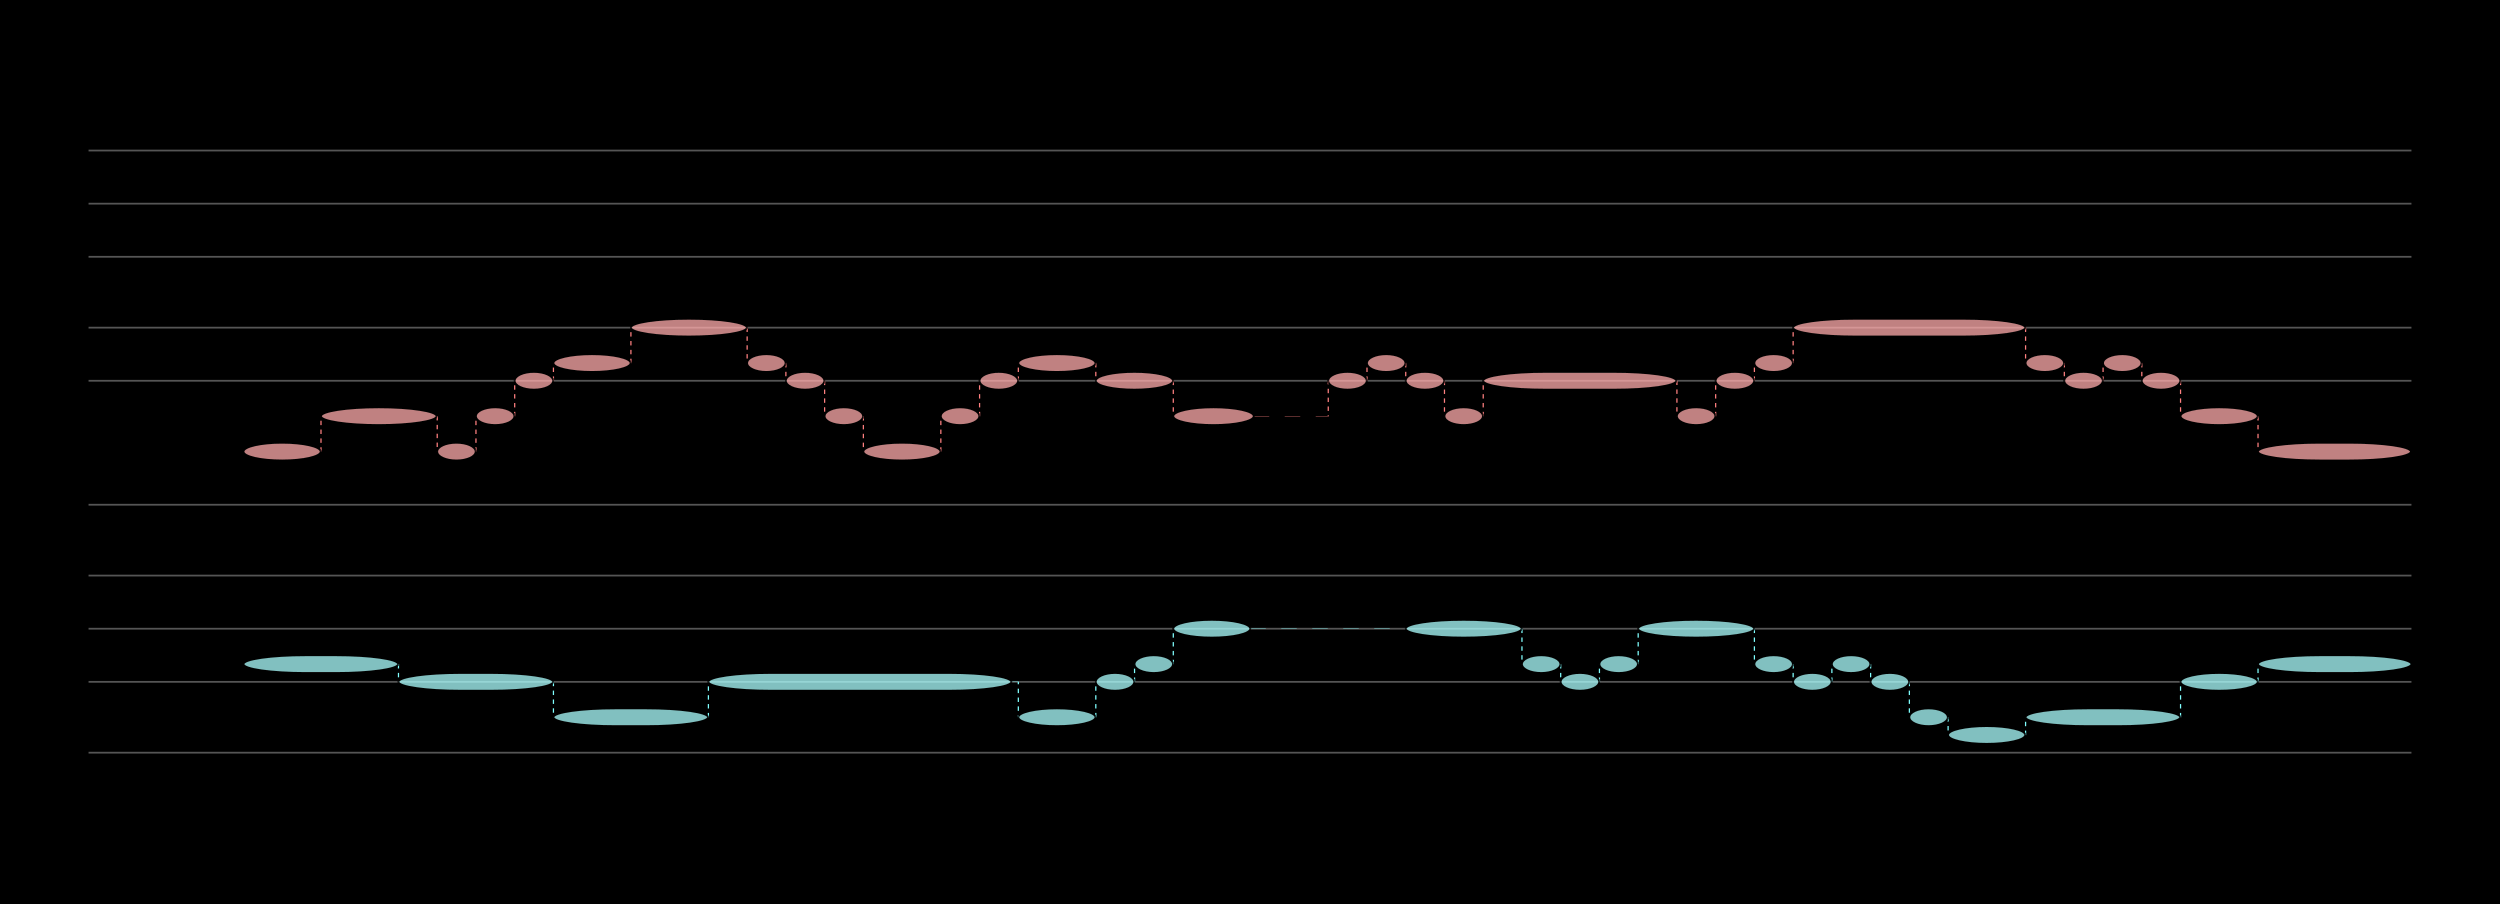
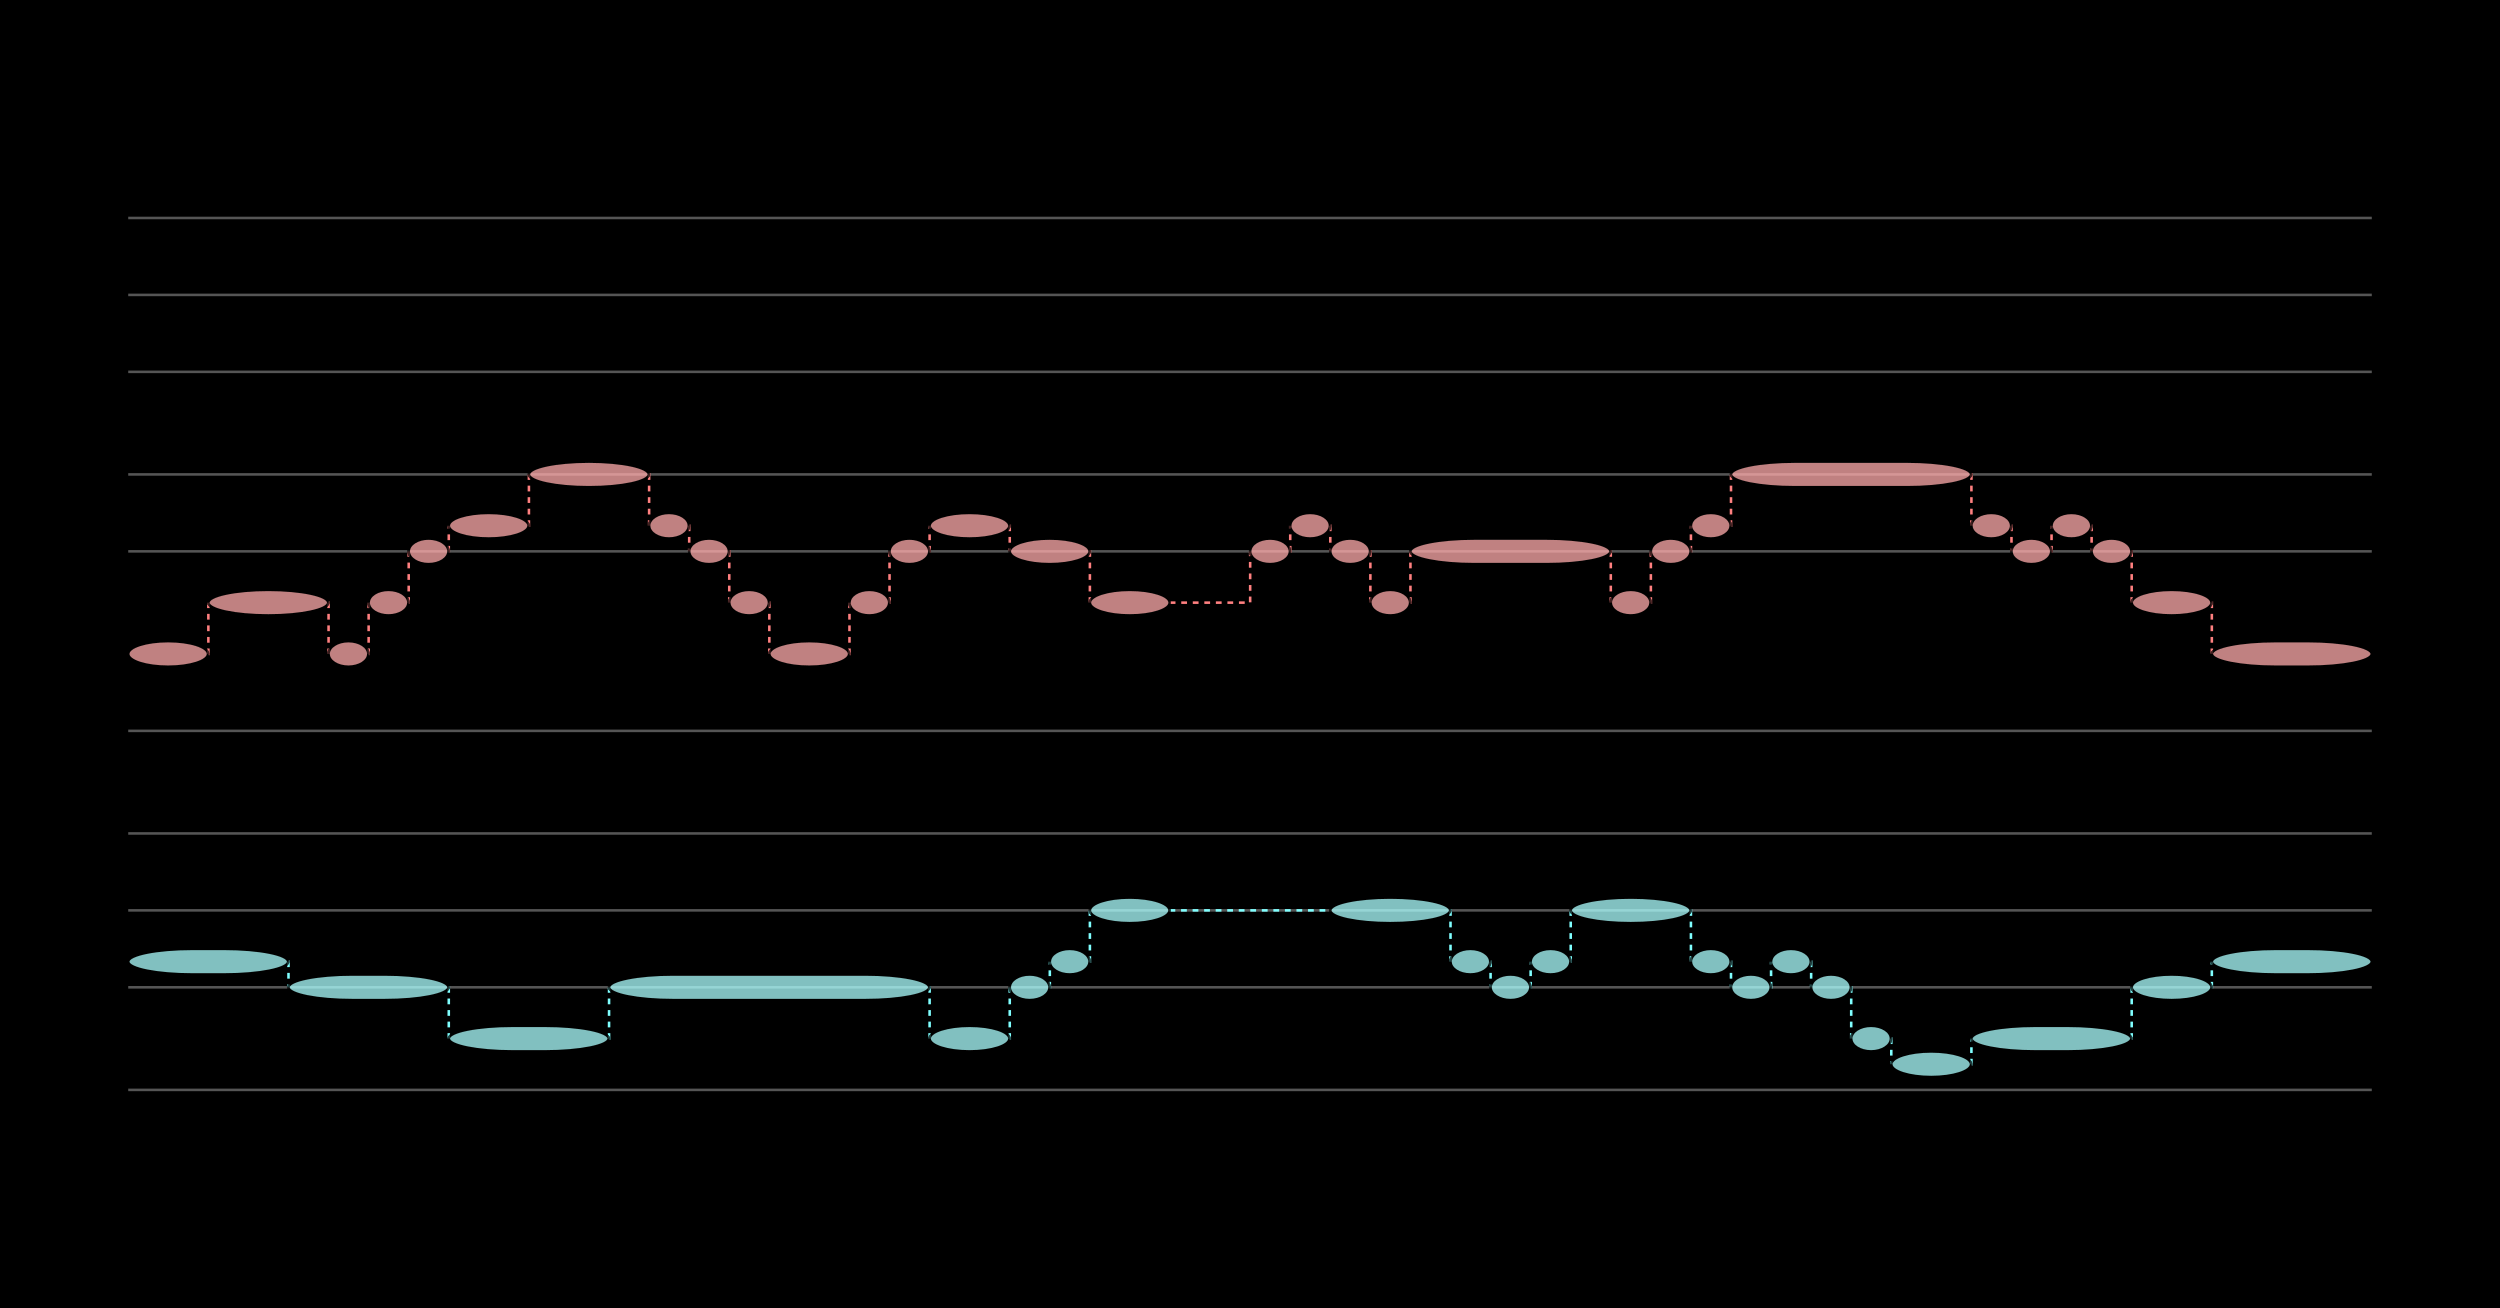
- <svg xmlns="http://www.w3.org/2000/svg" version="1.1" viewPort="0 40 37.475 41" viewBox="-50 -50 1411.63 510" width="1411.63" height="510">
+ <svg xmlns="http://www.w3.org/2000/svg" version="1.1" viewPort="0 40 34.995 41" viewBox="-50 -50 974.87 510" width="974.87" height="510">
  <filter id="constantOpacity">
    <feComponentTransfer>
      <feFuncA type="table" tableValues="0 .5 .5" />
    </feComponentTransfer>
  </filter>
  <rect class="background" x="-500%" y="-500%" width="1000%" height="1000%" style="fill:black" />
-   <g transform="scale(35, -10) translate(0, -81)">
+   <g transform="scale(25, -10) translate(0, -81)">
    <g class="staff-lines" stroke-width="0.1" stroke="#555555">
-       <path d="M0 64.5 L37.475 64.5" />
-       <path d="M0 67.5 L37.475 67.5" />
-       <path d="M0 71.5 L37.475 71.5" />
-       <path d="M0 74.5 L37.475 74.5" />
-       <path d="M0 77.5 L37.475 77.5" />
-       <path d="M0 43.5 L37.475 43.5" />
-       <path d="M0 47.5 L37.475 47.5" />
-       <path d="M0 50.5 L37.475 50.5" />
-       <path d="M0 53.5 L37.475 53.5" />
-       <path d="M0 57.5 L37.475 57.5" />
+       <path d="M0 64.5 L34.995 64.5" />
+       <path d="M0 67.5 L34.995 67.5" />
+       <path d="M0 71.5 L34.995 71.5" />
+       <path d="M0 74.5 L34.995 74.5" />
+       <path d="M0 77.5 L34.995 77.5" />
+       <path d="M0 43.5 L34.995 43.5" />
+       <path d="M0 47.5 L34.995 47.5" />
+       <path d="M0 50.5 L34.995 50.5" />
+       <path d="M0 53.5 L34.995 53.5" />
+       <path d="M0 57.5 L34.995 57.5" />
    </g>
    <g style="stroke-width:1; stroke:black;">
-       <g class="note-lines track-2" fill="none" stroke="hsl(180, 100%, 75%)" stroke-dasharray="0.25" stroke-width="0.02">
-         <path d=" M4.995 48.5 L5 48.5 L5 47.5" />
-         <path d=" M7.495 47.5 L7.5 47.5 L7.5 45.5" />
-         <path d=" M9.995 45.5 L10 45.5 L10 47.5" />
-         <path d=" M14.887 47.5 L15 47.5 L15 45.5" />
-         <path d=" M16.245 45.5 L16.25 45.5 L16.25 47.5" />
-         <path d=" M16.87 47.5 L16.875 47.5 L16.875 48.5" />
-         <path d=" M17.495 48.5 L17.5 48.5 L17.5 50.5" />
-         <path d=" M18.742 50.5 L21.25 50.5 L21.25 50.5" />
-         <path d=" M23.12 50.5 L23.125 50.5 L23.125 48.5" />
-         <path d=" M23.745 48.5 L23.75 48.5 L23.75 47.5" />
-         <path d=" M24.37 47.5 L24.375 47.5 L24.375 48.5" />
-         <path d=" M24.995 48.5 L25 48.5 L25 50.5" />
-         <path d=" M26.87 50.5 L26.875 50.5 L26.875 48.5" />
-         <path d=" M27.495 48.5 L27.5 48.5 L27.5 47.5" />
-         <path d=" M28.12 47.5 L28.125 47.5 L28.125 48.5" />
-         <path d=" M28.745 48.5 L28.75 48.5 L28.75 47.5" />
-         <path d=" M29.37 47.5 L29.375 47.5 L29.375 45.5" />
-         <path d=" M29.995 45.5 L30 45.5 L30 44.5" />
-         <path d=" M31.245 44.5 L31.25 44.5 L31.25 45.5" />
-         <path d=" M33.745 45.5 L33.75 45.5 L33.75 47.5" />
-         <path d=" M34.995 47.5 L35 47.5 L35 48.5" />
-       </g>
-       <g class="note-lines track-1" fill="none" stroke="hsl(0, 100%, 75%)" stroke-dasharray="0.25" stroke-width="0.02">
-         <path d=" M3.745 60.5 L3.75 60.5 L3.75 62.5" />
-         <path d=" M5.615 62.5 L5.625 62.5 L5.625 60.5" />
-         <path d=" M6.245 60.5 L6.25 60.5 L6.25 62.5" />
-         <path d=" M6.87 62.5 L6.875 62.5 L6.875 64.5" />
-         <path d=" M7.495 64.5 L7.5 64.5 L7.5 65.5" />
-         <path d=" M8.745 65.5 L8.75 65.5 L8.75 67.5" />
-         <path d=" M10.62 67.5 L10.625 67.5 L10.625 65.5" />
-         <path d=" M11.245 65.5 L11.25 65.5 L11.25 64.5" />
-         <path d=" M11.87 64.5 L11.875 64.5 L11.875 62.5" />
-         <path d=" M12.495 62.5 L12.5 62.5 L12.5 60.5" />
-         <path d=" M13.745 60.5 L13.75 60.5 L13.75 62.5" />
-         <path d=" M14.37 62.5 L14.375 62.5 L14.375 64.5" />
-         <path d=" M14.995 64.5 L15 64.5 L15 65.5" />
-         <path d=" M16.245 65.5 L16.25 65.5 L16.25 64.5" />
-         <path d=" M17.495 64.5 L17.5 64.5 L17.5 62.5" />
-         <path d=" M18.798 62.5 L20 62.5 L20 64.5" />
-         <path d=" M20.62 64.5 L20.625 64.5 L20.625 65.5" />
-         <path d=" M21.245 65.5 L21.25 65.5 L21.25 64.5" />
-         <path d=" M21.87 64.5 L21.875 64.5 L21.875 62.5" />
-         <path d=" M22.495 62.5 L22.5 62.5 L22.5 64.5" />
-         <path d=" M25.615 64.5 L25.625 64.5 L25.625 62.5" />
-         <path d=" M26.245 62.5 L26.25 62.5 L26.25 64.5" />
-         <path d=" M26.87 64.5 L26.875 64.5 L26.875 65.5" />
-         <path d=" M27.495 65.5 L27.5 65.5 L27.5 67.5" />
-         <path d=" M31.245 67.5 L31.25 67.5 L31.25 65.5" />
-         <path d=" M31.87 65.5 L31.875 65.5 L31.875 64.5" />
-         <path d=" M32.495 64.5 L32.5 64.5 L32.5 65.5" />
-         <path d=" M33.12 65.5 L33.125 65.5 L33.125 64.5" />
-         <path d=" M33.745 64.5 L33.75 64.5 L33.75 62.5" />
-         <path d=" M34.995 62.5 L35 62.5 L35 60.5" />
+       <g class="note-lines track-2" fill="none" stroke="hsl(180, 100%, 75%)" stroke-dasharray="2.25" stroke-width="1">
+         <path vector-effect="non-scaling-stroke" d=" M2.495 48.5 L2.5 48.5 L2.5 47.5" />
+         <path vector-effect="non-scaling-stroke" d=" M4.995 47.5 L5 47.5 L5 45.5" />
+         <path vector-effect="non-scaling-stroke" d=" M7.495 45.5 L7.5 45.5 L7.5 47.5" />
+         <path vector-effect="non-scaling-stroke" d=" M12.495 47.5 L12.5 47.5 L12.5 45.5" />
+         <path vector-effect="non-scaling-stroke" d=" M13.745 45.5 L13.75 45.5 L13.75 47.5" />
+         <path vector-effect="non-scaling-stroke" d=" M14.37 47.5 L14.375 47.5 L14.375 48.5" />
+         <path vector-effect="non-scaling-stroke" d=" M14.995 48.5 L15 48.5 L15 50.5" />
+         <path vector-effect="non-scaling-stroke" d=" M16.242 50.5 L18.75 50.5 L18.75 50.5" />
+         <path vector-effect="non-scaling-stroke" d=" M20.62 50.5 L20.625 50.5 L20.625 48.5" />
+         <path vector-effect="non-scaling-stroke" d=" M21.245 48.5 L21.25 48.5 L21.25 47.5" />
+         <path vector-effect="non-scaling-stroke" d=" M21.87 47.5 L21.875 47.5 L21.875 48.5" />
+         <path vector-effect="non-scaling-stroke" d=" M22.495 48.5 L22.5 48.5 L22.5 50.5" />
+         <path vector-effect="non-scaling-stroke" d=" M24.37 50.5 L24.375 50.5 L24.375 48.5" />
+         <path vector-effect="non-scaling-stroke" d=" M24.995 48.5 L25 48.5 L25 47.5" />
+         <path vector-effect="non-scaling-stroke" d=" M25.62 47.5 L25.625 47.5 L25.625 48.5" />
+         <path vector-effect="non-scaling-stroke" d=" M26.245 48.5 L26.25 48.5 L26.25 47.5" />
+         <path vector-effect="non-scaling-stroke" d=" M26.87 47.5 L26.875 47.5 L26.875 45.5" />
+         <path vector-effect="non-scaling-stroke" d=" M27.495 45.5 L27.5 45.5 L27.5 44.5" />
+         <path vector-effect="non-scaling-stroke" d=" M28.745 44.5 L28.75 44.5 L28.75 45.5" />
+         <path vector-effect="non-scaling-stroke" d=" M31.245 45.5 L31.25 45.5 L31.25 47.5" />
+         <path vector-effect="non-scaling-stroke" d=" M32.495 47.5 L32.5 47.5 L32.5 48.5" />
+       </g>
+       <g class="note-lines track-1" fill="none" stroke="hsl(0, 100%, 75%)" stroke-dasharray="2.25" stroke-width="1">
+         <path vector-effect="non-scaling-stroke" d=" M1.245 60.5 L1.25 60.5 L1.25 62.5" />
+         <path vector-effect="non-scaling-stroke" d=" M3.12 62.5 L3.125 62.5 L3.125 60.5" />
+         <path vector-effect="non-scaling-stroke" d=" M3.745 60.5 L3.75 60.5 L3.75 62.5" />
+         <path vector-effect="non-scaling-stroke" d=" M4.37 62.5 L4.375 62.5 L4.375 64.5" />
+         <path vector-effect="non-scaling-stroke" d=" M4.995 64.5 L5 64.5 L5 65.5" />
+         <path vector-effect="non-scaling-stroke" d=" M6.245 65.5 L6.25 65.5 L6.25 67.5" />
+         <path vector-effect="non-scaling-stroke" d=" M8.12 67.5 L8.125 67.5 L8.125 65.5" />
+         <path vector-effect="non-scaling-stroke" d=" M8.745 65.5 L8.75 65.5 L8.75 64.5" />
+         <path vector-effect="non-scaling-stroke" d=" M9.37 64.5 L9.375 64.5 L9.375 62.5" />
+         <path vector-effect="non-scaling-stroke" d=" M9.995 62.5 L10 62.5 L10 60.5" />
+         <path vector-effect="non-scaling-stroke" d=" M11.245 60.5 L11.25 60.5 L11.25 62.5" />
+         <path vector-effect="non-scaling-stroke" d=" M11.87 62.5 L11.875 62.5 L11.875 64.5" />
+         <path vector-effect="non-scaling-stroke" d=" M12.495 64.5 L12.5 64.5 L12.5 65.5" />
+         <path vector-effect="non-scaling-stroke" d=" M13.745 65.5 L13.75 65.5 L13.75 64.5" />
+         <path vector-effect="non-scaling-stroke" d=" M14.995 64.5 L15 64.5 L15 62.5" />
+         <path vector-effect="non-scaling-stroke" d=" M16.245 62.5 L17.5 62.5 L17.5 64.5" />
+         <path vector-effect="non-scaling-stroke" d=" M18.12 64.5 L18.125 64.5 L18.125 65.5" />
+         <path vector-effect="non-scaling-stroke" d=" M18.745 65.5 L18.75 65.5 L18.75 64.5" />
+         <path vector-effect="non-scaling-stroke" d=" M19.37 64.5 L19.375 64.5 L19.375 62.5" />
+         <path vector-effect="non-scaling-stroke" d=" M19.995 62.5 L20 62.5 L20 64.5" />
+         <path vector-effect="non-scaling-stroke" d=" M23.12 64.5 L23.125 64.5 L23.125 62.5" />
+         <path vector-effect="non-scaling-stroke" d=" M23.745 62.5 L23.75 62.5 L23.75 64.5" />
+         <path vector-effect="non-scaling-stroke" d=" M24.37 64.5 L24.375 64.5 L24.375 65.5" />
+         <path vector-effect="non-scaling-stroke" d=" M24.995 65.5 L25 65.5 L25 67.5" />
+         <path vector-effect="non-scaling-stroke" d=" M28.745 67.5 L28.75 67.5 L28.75 65.5" />
+         <path vector-effect="non-scaling-stroke" d=" M29.37 65.5 L29.375 65.5 L29.375 64.5" />
+         <path vector-effect="non-scaling-stroke" d=" M29.995 64.5 L30 64.5 L30 65.5" />
+         <path vector-effect="non-scaling-stroke" d=" M30.62 65.5 L30.625 65.5 L30.625 64.5" />
+         <path vector-effect="non-scaling-stroke" d=" M31.245 64.5 L31.25 64.5 L31.25 62.5" />
+         <path vector-effect="non-scaling-stroke" d=" M32.495 62.5 L32.5 62.5 L32.5 60.5" />
      </g>
      <g opacity="0.5" class="note-backdrops track-2" style="fill:white;">
-         <rect vector-effect="non-scaling-stroke" class="note key-48 ont-2d500 offt-4d995" rx="1" ry="1" x="2.5" y="48" width="2.495" height="1" />
-         <rect vector-effect="non-scaling-stroke" class="note key-47 ont-5d000 offt-7d495" rx="1" ry="1" x="5" y="47" width="2.495" height="1" />
-         <rect vector-effect="non-scaling-stroke" class="note key-45 ont-7d500 offt-9d995" rx="1" ry="1" x="7.5" y="45" width="2.495" height="1" />
-         <rect vector-effect="non-scaling-stroke" class="note key-47 ont-10d000 offt-14d887" rx="1" ry="1" x="10" y="47" width="4.887" height="1" />
-         <rect vector-effect="non-scaling-stroke" class="note key-45 ont-15d000 offt-16d245" rx="1" ry="1" x="15" y="45" width="1.245" height="1" />
-         <rect vector-effect="non-scaling-stroke" class="note key-47 ont-16d250 offt-16d870" rx="1" ry="1" x="16.25" y="47" width="0.62" height="1" />
-         <rect vector-effect="non-scaling-stroke" class="note key-48 ont-16d875 offt-17d495" rx="1" ry="1" x="16.875" y="48" width="0.62" height="1" />
-         <rect vector-effect="non-scaling-stroke" class="note key-50 ont-17d500 offt-18d742 maxima" rx="1" ry="1" x="17.5" y="50" width="1.242" height="1" />
-         <rect vector-effect="non-scaling-stroke" class="note key-50 ont-21d250 offt-23d120 maxima" rx="1" ry="1" x="21.25" y="50" width="1.87" height="1" />
-         <rect vector-effect="non-scaling-stroke" class="note key-48 ont-23d125 offt-23d745" rx="1" ry="1" x="23.125" y="48" width="0.62" height="1" />
-         <rect vector-effect="non-scaling-stroke" class="note key-47 ont-23d750 offt-24d370" rx="1" ry="1" x="23.75" y="47" width="0.62" height="1" />
-         <rect vector-effect="non-scaling-stroke" class="note key-48 ont-24d375 offt-24d995" rx="1" ry="1" x="24.375" y="48" width="0.62" height="1" />
-         <rect vector-effect="non-scaling-stroke" class="note key-50 ont-25d000 offt-26d870 maxima" rx="1" ry="1" x="25" y="50" width="1.87" height="1" />
-         <rect vector-effect="non-scaling-stroke" class="note key-48 ont-26d875 offt-27d495" rx="1" ry="1" x="26.875" y="48" width="0.62" height="1" />
-         <rect vector-effect="non-scaling-stroke" class="note key-47 ont-27d500 offt-28d120" rx="1" ry="1" x="27.5" y="47" width="0.62" height="1" />
-         <rect vector-effect="non-scaling-stroke" class="note key-48 ont-28d125 offt-28d745" rx="1" ry="1" x="28.125" y="48" width="0.62" height="1" />
-         <rect vector-effect="non-scaling-stroke" class="note key-47 ont-28d750 offt-29d370" rx="1" ry="1" x="28.75" y="47" width="0.62" height="1" />
-         <rect vector-effect="non-scaling-stroke" class="note key-45 ont-29d375 offt-29d995" rx="1" ry="1" x="29.375" y="45" width="0.62" height="1" />
-         <rect vector-effect="non-scaling-stroke" class="note key-44 ont-30d000 offt-31d245 minima" rx="1" ry="1" x="30" y="44" width="1.245" height="1" />
-         <rect vector-effect="non-scaling-stroke" class="note key-45 ont-31d250 offt-33d745" rx="1" ry="1" x="31.25" y="45" width="2.495" height="1" />
-         <rect vector-effect="non-scaling-stroke" class="note key-47 ont-33d750 offt-34d995" rx="1" ry="1" x="33.75" y="47" width="1.245" height="1" />
-         <rect vector-effect="non-scaling-stroke" class="note key-48 ont-35d000 offt-37d475" rx="1" ry="1" x="35" y="48" width="2.475" height="1" />
+         <g class="note key-48 ont-0d000 offt-2d495">
+           <rect vector-effect="non-scaling-stroke" rx="1" ry="1" x="0" y="48" width="2.495" height="1" />
+         </g>
+         <g class="note key-47 ont-2d500 offt-4d995">
+           <rect vector-effect="non-scaling-stroke" rx="1" ry="1" x="2.5" y="47" width="2.495" height="1" />
+         </g>
+         <g class="note key-45 ont-5d000 offt-7d495">
+           <rect vector-effect="non-scaling-stroke" rx="1" ry="1" x="5" y="45" width="2.495" height="1" />
+         </g>
+         <g class="note key-47 ont-7d500 offt-12d495">
+           <rect vector-effect="non-scaling-stroke" rx="1" ry="1" x="7.5" y="47" width="4.995" height="1" />
+         </g>
+         <g class="note key-45 ont-12d500 offt-13d745">
+           <rect vector-effect="non-scaling-stroke" rx="1" ry="1" x="12.5" y="45" width="1.245" height="1" />
+         </g>
+         <g class="note key-47 ont-13d750 offt-14d370">
+           <rect vector-effect="non-scaling-stroke" rx="1" ry="1" x="13.75" y="47" width="0.62" height="1" />
+         </g>
+         <g class="note key-48 ont-14d375 offt-14d995">
+           <rect vector-effect="non-scaling-stroke" rx="1" ry="1" x="14.375" y="48" width="0.62" height="1" />
+         </g>
+         <g class="note key-50 ont-15d000 offt-16d242 maxima">
+           <rect vector-effect="non-scaling-stroke" rx="1" ry="1" x="15" y="50" width="1.242" height="1" />
+         </g>
+         <g class="note key-50 ont-18d750 offt-20d620 maxima">
+           <rect vector-effect="non-scaling-stroke" rx="1" ry="1" x="18.75" y="50" width="1.87" height="1" />
+         </g>
+         <g class="note key-48 ont-20d625 offt-21d245">
+           <rect vector-effect="non-scaling-stroke" rx="1" ry="1" x="20.625" y="48" width="0.62" height="1" />
+         </g>
+         <g class="note key-47 ont-21d250 offt-21d870">
+           <rect vector-effect="non-scaling-stroke" rx="1" ry="1" x="21.25" y="47" width="0.62" height="1" />
+         </g>
+         <g class="note key-48 ont-21d875 offt-22d495">
+           <rect vector-effect="non-scaling-stroke" rx="1" ry="1" x="21.875" y="48" width="0.62" height="1" />
+         </g>
+         <g class="note key-50 ont-22d500 offt-24d370 maxima">
+           <rect vector-effect="non-scaling-stroke" rx="1" ry="1" x="22.5" y="50" width="1.87" height="1" />
+         </g>
+         <g class="note key-48 ont-24d375 offt-24d995">
+           <rect vector-effect="non-scaling-stroke" rx="1" ry="1" x="24.375" y="48" width="0.62" height="1" />
+         </g>
+         <g class="note key-47 ont-25d000 offt-25d620">
+           <rect vector-effect="non-scaling-stroke" rx="1" ry="1" x="25" y="47" width="0.62" height="1" />
+         </g>
+         <g class="note key-48 ont-25d625 offt-26d245">
+           <rect vector-effect="non-scaling-stroke" rx="1" ry="1" x="25.625" y="48" width="0.62" height="1" />
+         </g>
+         <g class="note key-47 ont-26d250 offt-26d870">
+           <rect vector-effect="non-scaling-stroke" rx="1" ry="1" x="26.25" y="47" width="0.62" height="1" />
+         </g>
+         <g class="note key-45 ont-26d875 offt-27d495">
+           <rect vector-effect="non-scaling-stroke" rx="1" ry="1" x="26.875" y="45" width="0.62" height="1" />
+         </g>
+         <g class="note key-44 ont-27d500 offt-28d745 minima">
+           <rect vector-effect="non-scaling-stroke" rx="1" ry="1" x="27.5" y="44" width="1.245" height="1" />
+         </g>
+         <g class="note key-45 ont-28d750 offt-31d245">
+           <rect vector-effect="non-scaling-stroke" rx="1" ry="1" x="28.75" y="45" width="2.495" height="1" />
+         </g>
+         <g class="note key-47 ont-31d250 offt-32d495">
+           <rect vector-effect="non-scaling-stroke" rx="1" ry="1" x="31.25" y="47" width="1.245" height="1" />
+         </g>
+         <g class="note key-48 ont-32d500 offt-34d995">
+           <rect vector-effect="non-scaling-stroke" rx="1" ry="1" x="32.5" y="48" width="2.495" height="1" />
+         </g>
      </g>
      <g opacity="0.5" class="note-backdrops track-1" style="fill:white;">
-         <rect vector-effect="non-scaling-stroke" class="note key-60 ont-2d500 offt-3d745 minima" rx="1" ry="1" x="2.5" y="60" width="1.245" height="1" />
-         <rect vector-effect="non-scaling-stroke" class="note key-62 ont-3d750 offt-5d615" rx="1" ry="1" x="3.75" y="62" width="1.865" height="1" />
-         <rect vector-effect="non-scaling-stroke" class="note key-60 ont-5d625 offt-6d245 minima" rx="1" ry="1" x="5.625" y="60" width="0.62" height="1" />
-         <rect vector-effect="non-scaling-stroke" class="note key-62 ont-6d250 offt-6d870" rx="1" ry="1" x="6.25" y="62" width="0.62" height="1" />
-         <rect vector-effect="non-scaling-stroke" class="note key-64 ont-6d875 offt-7d495" rx="1" ry="1" x="6.875" y="64" width="0.62" height="1" />
-         <rect vector-effect="non-scaling-stroke" class="note key-65 ont-7d500 offt-8d745" rx="1" ry="1" x="7.5" y="65" width="1.245" height="1" />
-         <rect vector-effect="non-scaling-stroke" class="note key-67 ont-8d750 offt-10d620 maxima" rx="1" ry="1" x="8.75" y="67" width="1.87" height="1" />
-         <rect vector-effect="non-scaling-stroke" class="note key-65 ont-10d625 offt-11d245" rx="1" ry="1" x="10.625" y="65" width="0.62" height="1" />
-         <rect vector-effect="non-scaling-stroke" class="note key-64 ont-11d250 offt-11d870" rx="1" ry="1" x="11.25" y="64" width="0.62" height="1" />
-         <rect vector-effect="non-scaling-stroke" class="note key-62 ont-11d875 offt-12d495" rx="1" ry="1" x="11.875" y="62" width="0.62" height="1" />
-         <rect vector-effect="non-scaling-stroke" class="note key-60 ont-12d500 offt-13d745 minima" rx="1" ry="1" x="12.5" y="60" width="1.245" height="1" />
-         <rect vector-effect="non-scaling-stroke" class="note key-62 ont-13d750 offt-14d370" rx="1" ry="1" x="13.75" y="62" width="0.62" height="1" />
-         <rect vector-effect="non-scaling-stroke" class="note key-64 ont-14d375 offt-14d995" rx="1" ry="1" x="14.375" y="64" width="0.62" height="1" />
-         <rect vector-effect="non-scaling-stroke" class="note key-65 ont-15d000 offt-16d245" rx="1" ry="1" x="15" y="65" width="1.245" height="1" />
-         <rect vector-effect="non-scaling-stroke" class="note key-64 ont-16d250 offt-17d495" rx="1" ry="1" x="16.25" y="64" width="1.245" height="1" />
-         <rect vector-effect="non-scaling-stroke" class="note key-62 ont-17d500 offt-18d798" rx="1" ry="1" x="17.5" y="62" width="1.298" height="1" />
-         <rect vector-effect="non-scaling-stroke" class="note key-64 ont-20d000 offt-20d620" rx="1" ry="1" x="20" y="64" width="0.62" height="1" />
-         <rect vector-effect="non-scaling-stroke" class="note key-65 ont-20d625 offt-21d245" rx="1" ry="1" x="20.625" y="65" width="0.62" height="1" />
-         <rect vector-effect="non-scaling-stroke" class="note key-64 ont-21d250 offt-21d870" rx="1" ry="1" x="21.25" y="64" width="0.62" height="1" />
-         <rect vector-effect="non-scaling-stroke" class="note key-62 ont-21d875 offt-22d495" rx="1" ry="1" x="21.875" y="62" width="0.62" height="1" />
-         <rect vector-effect="non-scaling-stroke" class="note key-64 ont-22d500 offt-25d615" rx="1" ry="1" x="22.5" y="64" width="3.115" height="1" />
-         <rect vector-effect="non-scaling-stroke" class="note key-62 ont-25d625 offt-26d245" rx="1" ry="1" x="25.625" y="62" width="0.62" height="1" />
-         <rect vector-effect="non-scaling-stroke" class="note key-64 ont-26d250 offt-26d870" rx="1" ry="1" x="26.25" y="64" width="0.62" height="1" />
-         <rect vector-effect="non-scaling-stroke" class="note key-65 ont-26d875 offt-27d495" rx="1" ry="1" x="26.875" y="65" width="0.62" height="1" />
-         <rect vector-effect="non-scaling-stroke" class="note key-67 ont-27d500 offt-31d245 maxima" rx="1" ry="1" x="27.5" y="67" width="3.745" height="1" />
-         <rect vector-effect="non-scaling-stroke" class="note key-65 ont-31d250 offt-31d870" rx="1" ry="1" x="31.25" y="65" width="0.62" height="1" />
-         <rect vector-effect="non-scaling-stroke" class="note key-64 ont-31d875 offt-32d495" rx="1" ry="1" x="31.875" y="64" width="0.62" height="1" />
-         <rect vector-effect="non-scaling-stroke" class="note key-65 ont-32d500 offt-33d120" rx="1" ry="1" x="32.5" y="65" width="0.62" height="1" />
-         <rect vector-effect="non-scaling-stroke" class="note key-64 ont-33d125 offt-33d745" rx="1" ry="1" x="33.125" y="64" width="0.62" height="1" />
-         <rect vector-effect="non-scaling-stroke" class="note key-62 ont-33d750 offt-34d995" rx="1" ry="1" x="33.75" y="62" width="1.245" height="1" />
-         <rect vector-effect="non-scaling-stroke" class="note key-60 ont-35d000 offt-37d466 minima" rx="1" ry="1" x="35" y="60" width="2.466" height="1" />
+         <g class="note key-60 ont-0d000 offt-1d245 minima">
+           <rect vector-effect="non-scaling-stroke" rx="1" ry="1" x="0" y="60" width="1.245" height="1" />
+         </g>
+         <g class="note key-62 ont-1d250 offt-3d120">
+           <rect vector-effect="non-scaling-stroke" rx="1" ry="1" x="1.25" y="62" width="1.87" height="1" />
+         </g>
+         <g class="note key-60 ont-3d125 offt-3d745 minima">
+           <rect vector-effect="non-scaling-stroke" rx="1" ry="1" x="3.125" y="60" width="0.62" height="1" />
+         </g>
+         <g class="note key-62 ont-3d750 offt-4d370">
+           <rect vector-effect="non-scaling-stroke" rx="1" ry="1" x="3.75" y="62" width="0.62" height="1" />
+         </g>
+         <g class="note key-64 ont-4d375 offt-4d995">
+           <rect vector-effect="non-scaling-stroke" rx="1" ry="1" x="4.375" y="64" width="0.62" height="1" />
+         </g>
+         <g class="note key-65 ont-5d000 offt-6d245">
+           <rect vector-effect="non-scaling-stroke" rx="1" ry="1" x="5" y="65" width="1.245" height="1" />
+         </g>
+         <g class="note key-67 ont-6d250 offt-8d120 maxima">
+           <rect vector-effect="non-scaling-stroke" rx="1" ry="1" x="6.25" y="67" width="1.87" height="1" />
+         </g>
+         <g class="note key-65 ont-8d125 offt-8d745">
+           <rect vector-effect="non-scaling-stroke" rx="1" ry="1" x="8.125" y="65" width="0.62" height="1" />
+         </g>
+         <g class="note key-64 ont-8d750 offt-9d370">
+           <rect vector-effect="non-scaling-stroke" rx="1" ry="1" x="8.75" y="64" width="0.62" height="1" />
+         </g>
+         <g class="note key-62 ont-9d375 offt-9d995">
+           <rect vector-effect="non-scaling-stroke" rx="1" ry="1" x="9.375" y="62" width="0.62" height="1" />
+         </g>
+         <g class="note key-60 ont-10d000 offt-11d245 minima">
+           <rect vector-effect="non-scaling-stroke" rx="1" ry="1" x="10" y="60" width="1.245" height="1" />
+         </g>
+         <g class="note key-62 ont-11d250 offt-11d870">
+           <rect vector-effect="non-scaling-stroke" rx="1" ry="1" x="11.25" y="62" width="0.62" height="1" />
+         </g>
+         <g class="note key-64 ont-11d875 offt-12d495">
+           <rect vector-effect="non-scaling-stroke" rx="1" ry="1" x="11.875" y="64" width="0.62" height="1" />
+         </g>
+         <g class="note key-65 ont-12d500 offt-13d745">
+           <rect vector-effect="non-scaling-stroke" rx="1" ry="1" x="12.5" y="65" width="1.245" height="1" />
+         </g>
+         <g class="note key-64 ont-13d750 offt-14d995">
+           <rect vector-effect="non-scaling-stroke" rx="1" ry="1" x="13.75" y="64" width="1.245" height="1" />
+         </g>
+         <g class="note key-62 ont-15d000 offt-16d245">
+           <rect vector-effect="non-scaling-stroke" rx="1" ry="1" x="15" y="62" width="1.245" height="1" />
+         </g>
+         <g class="note key-64 ont-17d500 offt-18d120">
+           <rect vector-effect="non-scaling-stroke" rx="1" ry="1" x="17.5" y="64" width="0.62" height="1" />
+         </g>
+         <g class="note key-65 ont-18d125 offt-18d745">
+           <rect vector-effect="non-scaling-stroke" rx="1" ry="1" x="18.125" y="65" width="0.62" height="1" />
+         </g>
+         <g class="note key-64 ont-18d750 offt-19d370">
+           <rect vector-effect="non-scaling-stroke" rx="1" ry="1" x="18.75" y="64" width="0.62" height="1" />
+         </g>
+         <g class="note key-62 ont-19d375 offt-19d995">
+           <rect vector-effect="non-scaling-stroke" rx="1" ry="1" x="19.375" y="62" width="0.62" height="1" />
+         </g>
+         <g class="note key-64 ont-20d000 offt-23d120">
+           <rect vector-effect="non-scaling-stroke" rx="1" ry="1" x="20" y="64" width="3.12" height="1" />
+         </g>
+         <g class="note key-62 ont-23d125 offt-23d745">
+           <rect vector-effect="non-scaling-stroke" rx="1" ry="1" x="23.125" y="62" width="0.62" height="1" />
+         </g>
+         <g class="note key-64 ont-23d750 offt-24d370">
+           <rect vector-effect="non-scaling-stroke" rx="1" ry="1" x="23.75" y="64" width="0.62" height="1" />
+         </g>
+         <g class="note key-65 ont-24d375 offt-24d995">
+           <rect vector-effect="non-scaling-stroke" rx="1" ry="1" x="24.375" y="65" width="0.62" height="1" />
+         </g>
+         <g class="note key-67 ont-25d000 offt-28d745 maxima">
+           <rect vector-effect="non-scaling-stroke" rx="1" ry="1" x="25" y="67" width="3.745" height="1" />
+         </g>
+         <g class="note key-65 ont-28d750 offt-29d370">
+           <rect vector-effect="non-scaling-stroke" rx="1" ry="1" x="28.75" y="65" width="0.62" height="1" />
+         </g>
+         <g class="note key-64 ont-29d375 offt-29d995">
+           <rect vector-effect="non-scaling-stroke" rx="1" ry="1" x="29.375" y="64" width="0.62" height="1" />
+         </g>
+         <g class="note key-65 ont-30d000 offt-30d620">
+           <rect vector-effect="non-scaling-stroke" rx="1" ry="1" x="30" y="65" width="0.62" height="1" />
+         </g>
+         <g class="note key-64 ont-30d625 offt-31d245">
+           <rect vector-effect="non-scaling-stroke" rx="1" ry="1" x="30.625" y="64" width="0.62" height="1" />
+         </g>
+         <g class="note key-62 ont-31d250 offt-32d495">
+           <rect vector-effect="non-scaling-stroke" rx="1" ry="1" x="31.25" y="62" width="1.245" height="1" />
+         </g>
+         <g class="note key-60 ont-32d500 offt-34d995 minima">
+           <rect vector-effect="non-scaling-stroke" rx="1" ry="1" x="32.5" y="60" width="2.495" height="1" />
+         </g>
      </g>
      <g class="track-2" filter="url(#constantOpacity)" style="opacity:1; fill:hsl(180, 100%, 75%);">
-         <rect vector-effect="non-scaling-stroke" class="note key-48 ont-2d500 offt-4d995" rx="1" ry="1" x="2.5" y="48" width="2.495" height="1" />
-         <rect vector-effect="non-scaling-stroke" class="note key-47 ont-5d000 offt-7d495" rx="1" ry="1" x="5" y="47" width="2.495" height="1" />
-         <rect vector-effect="non-scaling-stroke" class="note key-45 ont-7d500 offt-9d995" rx="1" ry="1" x="7.5" y="45" width="2.495" height="1" />
-         <rect vector-effect="non-scaling-stroke" class="note key-47 ont-10d000 offt-14d887" rx="1" ry="1" x="10" y="47" width="4.887" height="1" />
-         <rect vector-effect="non-scaling-stroke" class="note key-45 ont-15d000 offt-16d245" rx="1" ry="1" x="15" y="45" width="1.245" height="1" />
-         <rect vector-effect="non-scaling-stroke" class="note key-47 ont-16d250 offt-16d870" rx="1" ry="1" x="16.25" y="47" width="0.62" height="1" />
-         <rect vector-effect="non-scaling-stroke" class="note key-48 ont-16d875 offt-17d495" rx="1" ry="1" x="16.875" y="48" width="0.62" height="1" />
-         <rect vector-effect="non-scaling-stroke" class="note key-50 ont-17d500 offt-18d742 maxima" rx="1" ry="1" x="17.5" y="50" width="1.242" height="1" />
-         <rect vector-effect="non-scaling-stroke" class="note key-50 ont-21d250 offt-23d120 maxima" rx="1" ry="1" x="21.25" y="50" width="1.87" height="1" />
-         <rect vector-effect="non-scaling-stroke" class="note key-48 ont-23d125 offt-23d745" rx="1" ry="1" x="23.125" y="48" width="0.62" height="1" />
-         <rect vector-effect="non-scaling-stroke" class="note key-47 ont-23d750 offt-24d370" rx="1" ry="1" x="23.75" y="47" width="0.62" height="1" />
-         <rect vector-effect="non-scaling-stroke" class="note key-48 ont-24d375 offt-24d995" rx="1" ry="1" x="24.375" y="48" width="0.62" height="1" />
-         <rect vector-effect="non-scaling-stroke" class="note key-50 ont-25d000 offt-26d870 maxima" rx="1" ry="1" x="25" y="50" width="1.87" height="1" />
-         <rect vector-effect="non-scaling-stroke" class="note key-48 ont-26d875 offt-27d495" rx="1" ry="1" x="26.875" y="48" width="0.62" height="1" />
-         <rect vector-effect="non-scaling-stroke" class="note key-47 ont-27d500 offt-28d120" rx="1" ry="1" x="27.5" y="47" width="0.62" height="1" />
-         <rect vector-effect="non-scaling-stroke" class="note key-48 ont-28d125 offt-28d745" rx="1" ry="1" x="28.125" y="48" width="0.62" height="1" />
-         <rect vector-effect="non-scaling-stroke" class="note key-47 ont-28d750 offt-29d370" rx="1" ry="1" x="28.75" y="47" width="0.62" height="1" />
-         <rect vector-effect="non-scaling-stroke" class="note key-45 ont-29d375 offt-29d995" rx="1" ry="1" x="29.375" y="45" width="0.62" height="1" />
-         <rect vector-effect="non-scaling-stroke" class="note key-44 ont-30d000 offt-31d245 minima" rx="1" ry="1" x="30" y="44" width="1.245" height="1" />
-         <rect vector-effect="non-scaling-stroke" class="note key-45 ont-31d250 offt-33d745" rx="1" ry="1" x="31.25" y="45" width="2.495" height="1" />
-         <rect vector-effect="non-scaling-stroke" class="note key-47 ont-33d750 offt-34d995" rx="1" ry="1" x="33.75" y="47" width="1.245" height="1" />
-         <rect vector-effect="non-scaling-stroke" class="note key-48 ont-35d000 offt-37d475" rx="1" ry="1" x="35" y="48" width="2.475" height="1" />
+         <g class="note key-48 ont-0d000 offt-2d495">
+           <rect vector-effect="non-scaling-stroke" rx="1" ry="1" x="0" y="48" width="2.495" height="1" />
+         </g>
+         <g class="note key-47 ont-2d500 offt-4d995">
+           <rect vector-effect="non-scaling-stroke" rx="1" ry="1" x="2.5" y="47" width="2.495" height="1" />
+         </g>
+         <g class="note key-45 ont-5d000 offt-7d495">
+           <rect vector-effect="non-scaling-stroke" rx="1" ry="1" x="5" y="45" width="2.495" height="1" />
+         </g>
+         <g class="note key-47 ont-7d500 offt-12d495">
+           <rect vector-effect="non-scaling-stroke" rx="1" ry="1" x="7.5" y="47" width="4.995" height="1" />
+         </g>
+         <g class="note key-45 ont-12d500 offt-13d745">
+           <rect vector-effect="non-scaling-stroke" rx="1" ry="1" x="12.5" y="45" width="1.245" height="1" />
+         </g>
+         <g class="note key-47 ont-13d750 offt-14d370">
+           <rect vector-effect="non-scaling-stroke" rx="1" ry="1" x="13.75" y="47" width="0.62" height="1" />
+         </g>
+         <g class="note key-48 ont-14d375 offt-14d995">
+           <rect vector-effect="non-scaling-stroke" rx="1" ry="1" x="14.375" y="48" width="0.62" height="1" />
+         </g>
+         <g class="note key-50 ont-15d000 offt-16d242 maxima">
+           <rect vector-effect="non-scaling-stroke" rx="1" ry="1" x="15" y="50" width="1.242" height="1" />
+         </g>
+         <g class="note key-50 ont-18d750 offt-20d620 maxima">
+           <rect vector-effect="non-scaling-stroke" rx="1" ry="1" x="18.75" y="50" width="1.87" height="1" />
+         </g>
+         <g class="note key-48 ont-20d625 offt-21d245">
+           <rect vector-effect="non-scaling-stroke" rx="1" ry="1" x="20.625" y="48" width="0.62" height="1" />
+         </g>
+         <g class="note key-47 ont-21d250 offt-21d870">
+           <rect vector-effect="non-scaling-stroke" rx="1" ry="1" x="21.25" y="47" width="0.62" height="1" />
+         </g>
+         <g class="note key-48 ont-21d875 offt-22d495">
+           <rect vector-effect="non-scaling-stroke" rx="1" ry="1" x="21.875" y="48" width="0.62" height="1" />
+         </g>
+         <g class="note key-50 ont-22d500 offt-24d370 maxima">
+           <rect vector-effect="non-scaling-stroke" rx="1" ry="1" x="22.5" y="50" width="1.87" height="1" />
+         </g>
+         <g class="note key-48 ont-24d375 offt-24d995">
+           <rect vector-effect="non-scaling-stroke" rx="1" ry="1" x="24.375" y="48" width="0.62" height="1" />
+         </g>
+         <g class="note key-47 ont-25d000 offt-25d620">
+           <rect vector-effect="non-scaling-stroke" rx="1" ry="1" x="25" y="47" width="0.62" height="1" />
+         </g>
+         <g class="note key-48 ont-25d625 offt-26d245">
+           <rect vector-effect="non-scaling-stroke" rx="1" ry="1" x="25.625" y="48" width="0.62" height="1" />
+         </g>
+         <g class="note key-47 ont-26d250 offt-26d870">
+           <rect vector-effect="non-scaling-stroke" rx="1" ry="1" x="26.25" y="47" width="0.62" height="1" />
+         </g>
+         <g class="note key-45 ont-26d875 offt-27d495">
+           <rect vector-effect="non-scaling-stroke" rx="1" ry="1" x="26.875" y="45" width="0.62" height="1" />
+         </g>
+         <g class="note key-44 ont-27d500 offt-28d745 minima">
+           <rect vector-effect="non-scaling-stroke" rx="1" ry="1" x="27.5" y="44" width="1.245" height="1" />
+         </g>
+         <g class="note key-45 ont-28d750 offt-31d245">
+           <rect vector-effect="non-scaling-stroke" rx="1" ry="1" x="28.75" y="45" width="2.495" height="1" />
+         </g>
+         <g class="note key-47 ont-31d250 offt-32d495">
+           <rect vector-effect="non-scaling-stroke" rx="1" ry="1" x="31.25" y="47" width="1.245" height="1" />
+         </g>
+         <g class="note key-48 ont-32d500 offt-34d995">
+           <rect vector-effect="non-scaling-stroke" rx="1" ry="1" x="32.5" y="48" width="2.495" height="1" />
+         </g>
      </g>
      <g class="track-1" filter="url(#constantOpacity)" style="opacity:1; fill:hsl(0, 100%, 75%);">
-         <rect vector-effect="non-scaling-stroke" class="note key-60 ont-2d500 offt-3d745 minima" rx="1" ry="1" x="2.5" y="60" width="1.245" height="1" />
-         <rect vector-effect="non-scaling-stroke" class="note key-62 ont-3d750 offt-5d615" rx="1" ry="1" x="3.75" y="62" width="1.865" height="1" />
-         <rect vector-effect="non-scaling-stroke" class="note key-60 ont-5d625 offt-6d245 minima" rx="1" ry="1" x="5.625" y="60" width="0.62" height="1" />
-         <rect vector-effect="non-scaling-stroke" class="note key-62 ont-6d250 offt-6d870" rx="1" ry="1" x="6.25" y="62" width="0.62" height="1" />
-         <rect vector-effect="non-scaling-stroke" class="note key-64 ont-6d875 offt-7d495" rx="1" ry="1" x="6.875" y="64" width="0.62" height="1" />
-         <rect vector-effect="non-scaling-stroke" class="note key-65 ont-7d500 offt-8d745" rx="1" ry="1" x="7.5" y="65" width="1.245" height="1" />
-         <rect vector-effect="non-scaling-stroke" class="note key-67 ont-8d750 offt-10d620 maxima" rx="1" ry="1" x="8.75" y="67" width="1.87" height="1" />
-         <rect vector-effect="non-scaling-stroke" class="note key-65 ont-10d625 offt-11d245" rx="1" ry="1" x="10.625" y="65" width="0.62" height="1" />
-         <rect vector-effect="non-scaling-stroke" class="note key-64 ont-11d250 offt-11d870" rx="1" ry="1" x="11.25" y="64" width="0.62" height="1" />
-         <rect vector-effect="non-scaling-stroke" class="note key-62 ont-11d875 offt-12d495" rx="1" ry="1" x="11.875" y="62" width="0.62" height="1" />
-         <rect vector-effect="non-scaling-stroke" class="note key-60 ont-12d500 offt-13d745 minima" rx="1" ry="1" x="12.5" y="60" width="1.245" height="1" />
-         <rect vector-effect="non-scaling-stroke" class="note key-62 ont-13d750 offt-14d370" rx="1" ry="1" x="13.75" y="62" width="0.62" height="1" />
-         <rect vector-effect="non-scaling-stroke" class="note key-64 ont-14d375 offt-14d995" rx="1" ry="1" x="14.375" y="64" width="0.62" height="1" />
-         <rect vector-effect="non-scaling-stroke" class="note key-65 ont-15d000 offt-16d245" rx="1" ry="1" x="15" y="65" width="1.245" height="1" />
-         <rect vector-effect="non-scaling-stroke" class="note key-64 ont-16d250 offt-17d495" rx="1" ry="1" x="16.25" y="64" width="1.245" height="1" />
-         <rect vector-effect="non-scaling-stroke" class="note key-62 ont-17d500 offt-18d798" rx="1" ry="1" x="17.5" y="62" width="1.298" height="1" />
-         <rect vector-effect="non-scaling-stroke" class="note key-64 ont-20d000 offt-20d620" rx="1" ry="1" x="20" y="64" width="0.62" height="1" />
-         <rect vector-effect="non-scaling-stroke" class="note key-65 ont-20d625 offt-21d245" rx="1" ry="1" x="20.625" y="65" width="0.62" height="1" />
-         <rect vector-effect="non-scaling-stroke" class="note key-64 ont-21d250 offt-21d870" rx="1" ry="1" x="21.25" y="64" width="0.62" height="1" />
-         <rect vector-effect="non-scaling-stroke" class="note key-62 ont-21d875 offt-22d495" rx="1" ry="1" x="21.875" y="62" width="0.62" height="1" />
-         <rect vector-effect="non-scaling-stroke" class="note key-64 ont-22d500 offt-25d615" rx="1" ry="1" x="22.5" y="64" width="3.115" height="1" />
-         <rect vector-effect="non-scaling-stroke" class="note key-62 ont-25d625 offt-26d245" rx="1" ry="1" x="25.625" y="62" width="0.62" height="1" />
-         <rect vector-effect="non-scaling-stroke" class="note key-64 ont-26d250 offt-26d870" rx="1" ry="1" x="26.25" y="64" width="0.62" height="1" />
-         <rect vector-effect="non-scaling-stroke" class="note key-65 ont-26d875 offt-27d495" rx="1" ry="1" x="26.875" y="65" width="0.62" height="1" />
-         <rect vector-effect="non-scaling-stroke" class="note key-67 ont-27d500 offt-31d245 maxima" rx="1" ry="1" x="27.5" y="67" width="3.745" height="1" />
-         <rect vector-effect="non-scaling-stroke" class="note key-65 ont-31d250 offt-31d870" rx="1" ry="1" x="31.25" y="65" width="0.62" height="1" />
-         <rect vector-effect="non-scaling-stroke" class="note key-64 ont-31d875 offt-32d495" rx="1" ry="1" x="31.875" y="64" width="0.62" height="1" />
-         <rect vector-effect="non-scaling-stroke" class="note key-65 ont-32d500 offt-33d120" rx="1" ry="1" x="32.5" y="65" width="0.62" height="1" />
-         <rect vector-effect="non-scaling-stroke" class="note key-64 ont-33d125 offt-33d745" rx="1" ry="1" x="33.125" y="64" width="0.62" height="1" />
-         <rect vector-effect="non-scaling-stroke" class="note key-62 ont-33d750 offt-34d995" rx="1" ry="1" x="33.75" y="62" width="1.245" height="1" />
-         <rect vector-effect="non-scaling-stroke" class="note key-60 ont-35d000 offt-37d466 minima" rx="1" ry="1" x="35" y="60" width="2.466" height="1" />
+         <g class="note key-60 ont-0d000 offt-1d245 minima">
+           <rect vector-effect="non-scaling-stroke" rx="1" ry="1" x="0" y="60" width="1.245" height="1" />
+         </g>
+         <g class="note key-62 ont-1d250 offt-3d120">
+           <rect vector-effect="non-scaling-stroke" rx="1" ry="1" x="1.25" y="62" width="1.87" height="1" />
+         </g>
+         <g class="note key-60 ont-3d125 offt-3d745 minima">
+           <rect vector-effect="non-scaling-stroke" rx="1" ry="1" x="3.125" y="60" width="0.62" height="1" />
+         </g>
+         <g class="note key-62 ont-3d750 offt-4d370">
+           <rect vector-effect="non-scaling-stroke" rx="1" ry="1" x="3.75" y="62" width="0.62" height="1" />
+         </g>
+         <g class="note key-64 ont-4d375 offt-4d995">
+           <rect vector-effect="non-scaling-stroke" rx="1" ry="1" x="4.375" y="64" width="0.62" height="1" />
+         </g>
+         <g class="note key-65 ont-5d000 offt-6d245">
+           <rect vector-effect="non-scaling-stroke" rx="1" ry="1" x="5" y="65" width="1.245" height="1" />
+         </g>
+         <g class="note key-67 ont-6d250 offt-8d120 maxima">
+           <rect vector-effect="non-scaling-stroke" rx="1" ry="1" x="6.25" y="67" width="1.87" height="1" />
+         </g>
+         <g class="note key-65 ont-8d125 offt-8d745">
+           <rect vector-effect="non-scaling-stroke" rx="1" ry="1" x="8.125" y="65" width="0.62" height="1" />
+         </g>
+         <g class="note key-64 ont-8d750 offt-9d370">
+           <rect vector-effect="non-scaling-stroke" rx="1" ry="1" x="8.75" y="64" width="0.62" height="1" />
+         </g>
+         <g class="note key-62 ont-9d375 offt-9d995">
+           <rect vector-effect="non-scaling-stroke" rx="1" ry="1" x="9.375" y="62" width="0.62" height="1" />
+         </g>
+         <g class="note key-60 ont-10d000 offt-11d245 minima">
+           <rect vector-effect="non-scaling-stroke" rx="1" ry="1" x="10" y="60" width="1.245" height="1" />
+         </g>
+         <g class="note key-62 ont-11d250 offt-11d870">
+           <rect vector-effect="non-scaling-stroke" rx="1" ry="1" x="11.25" y="62" width="0.62" height="1" />
+         </g>
+         <g class="note key-64 ont-11d875 offt-12d495">
+           <rect vector-effect="non-scaling-stroke" rx="1" ry="1" x="11.875" y="64" width="0.62" height="1" />
+         </g>
+         <g class="note key-65 ont-12d500 offt-13d745">
+           <rect vector-effect="non-scaling-stroke" rx="1" ry="1" x="12.5" y="65" width="1.245" height="1" />
+         </g>
+         <g class="note key-64 ont-13d750 offt-14d995">
+           <rect vector-effect="non-scaling-stroke" rx="1" ry="1" x="13.75" y="64" width="1.245" height="1" />
+         </g>
+         <g class="note key-62 ont-15d000 offt-16d245">
+           <rect vector-effect="non-scaling-stroke" rx="1" ry="1" x="15" y="62" width="1.245" height="1" />
+         </g>
+         <g class="note key-64 ont-17d500 offt-18d120">
+           <rect vector-effect="non-scaling-stroke" rx="1" ry="1" x="17.5" y="64" width="0.62" height="1" />
+         </g>
+         <g class="note key-65 ont-18d125 offt-18d745">
+           <rect vector-effect="non-scaling-stroke" rx="1" ry="1" x="18.125" y="65" width="0.62" height="1" />
+         </g>
+         <g class="note key-64 ont-18d750 offt-19d370">
+           <rect vector-effect="non-scaling-stroke" rx="1" ry="1" x="18.75" y="64" width="0.62" height="1" />
+         </g>
+         <g class="note key-62 ont-19d375 offt-19d995">
+           <rect vector-effect="non-scaling-stroke" rx="1" ry="1" x="19.375" y="62" width="0.62" height="1" />
+         </g>
+         <g class="note key-64 ont-20d000 offt-23d120">
+           <rect vector-effect="non-scaling-stroke" rx="1" ry="1" x="20" y="64" width="3.12" height="1" />
+         </g>
+         <g class="note key-62 ont-23d125 offt-23d745">
+           <rect vector-effect="non-scaling-stroke" rx="1" ry="1" x="23.125" y="62" width="0.62" height="1" />
+         </g>
+         <g class="note key-64 ont-23d750 offt-24d370">
+           <rect vector-effect="non-scaling-stroke" rx="1" ry="1" x="23.75" y="64" width="0.62" height="1" />
+         </g>
+         <g class="note key-65 ont-24d375 offt-24d995">
+           <rect vector-effect="non-scaling-stroke" rx="1" ry="1" x="24.375" y="65" width="0.62" height="1" />
+         </g>
+         <g class="note key-67 ont-25d000 offt-28d745 maxima">
+           <rect vector-effect="non-scaling-stroke" rx="1" ry="1" x="25" y="67" width="3.745" height="1" />
+         </g>
+         <g class="note key-65 ont-28d750 offt-29d370">
+           <rect vector-effect="non-scaling-stroke" rx="1" ry="1" x="28.75" y="65" width="0.62" height="1" />
+         </g>
+         <g class="note key-64 ont-29d375 offt-29d995">
+           <rect vector-effect="non-scaling-stroke" rx="1" ry="1" x="29.375" y="64" width="0.62" height="1" />
+         </g>
+         <g class="note key-65 ont-30d000 offt-30d620">
+           <rect vector-effect="non-scaling-stroke" rx="1" ry="1" x="30" y="65" width="0.62" height="1" />
+         </g>
+         <g class="note key-64 ont-30d625 offt-31d245">
+           <rect vector-effect="non-scaling-stroke" rx="1" ry="1" x="30.625" y="64" width="0.62" height="1" />
+         </g>
+         <g class="note key-62 ont-31d250 offt-32d495">
+           <rect vector-effect="non-scaling-stroke" rx="1" ry="1" x="31.25" y="62" width="1.245" height="1" />
+         </g>
+         <g class="note key-60 ont-32d500 offt-34d995 minima">
+           <rect vector-effect="non-scaling-stroke" rx="1" ry="1" x="32.5" y="60" width="2.495" height="1" />
+         </g>
      </g>
    </g>
  </g>
</svg>
